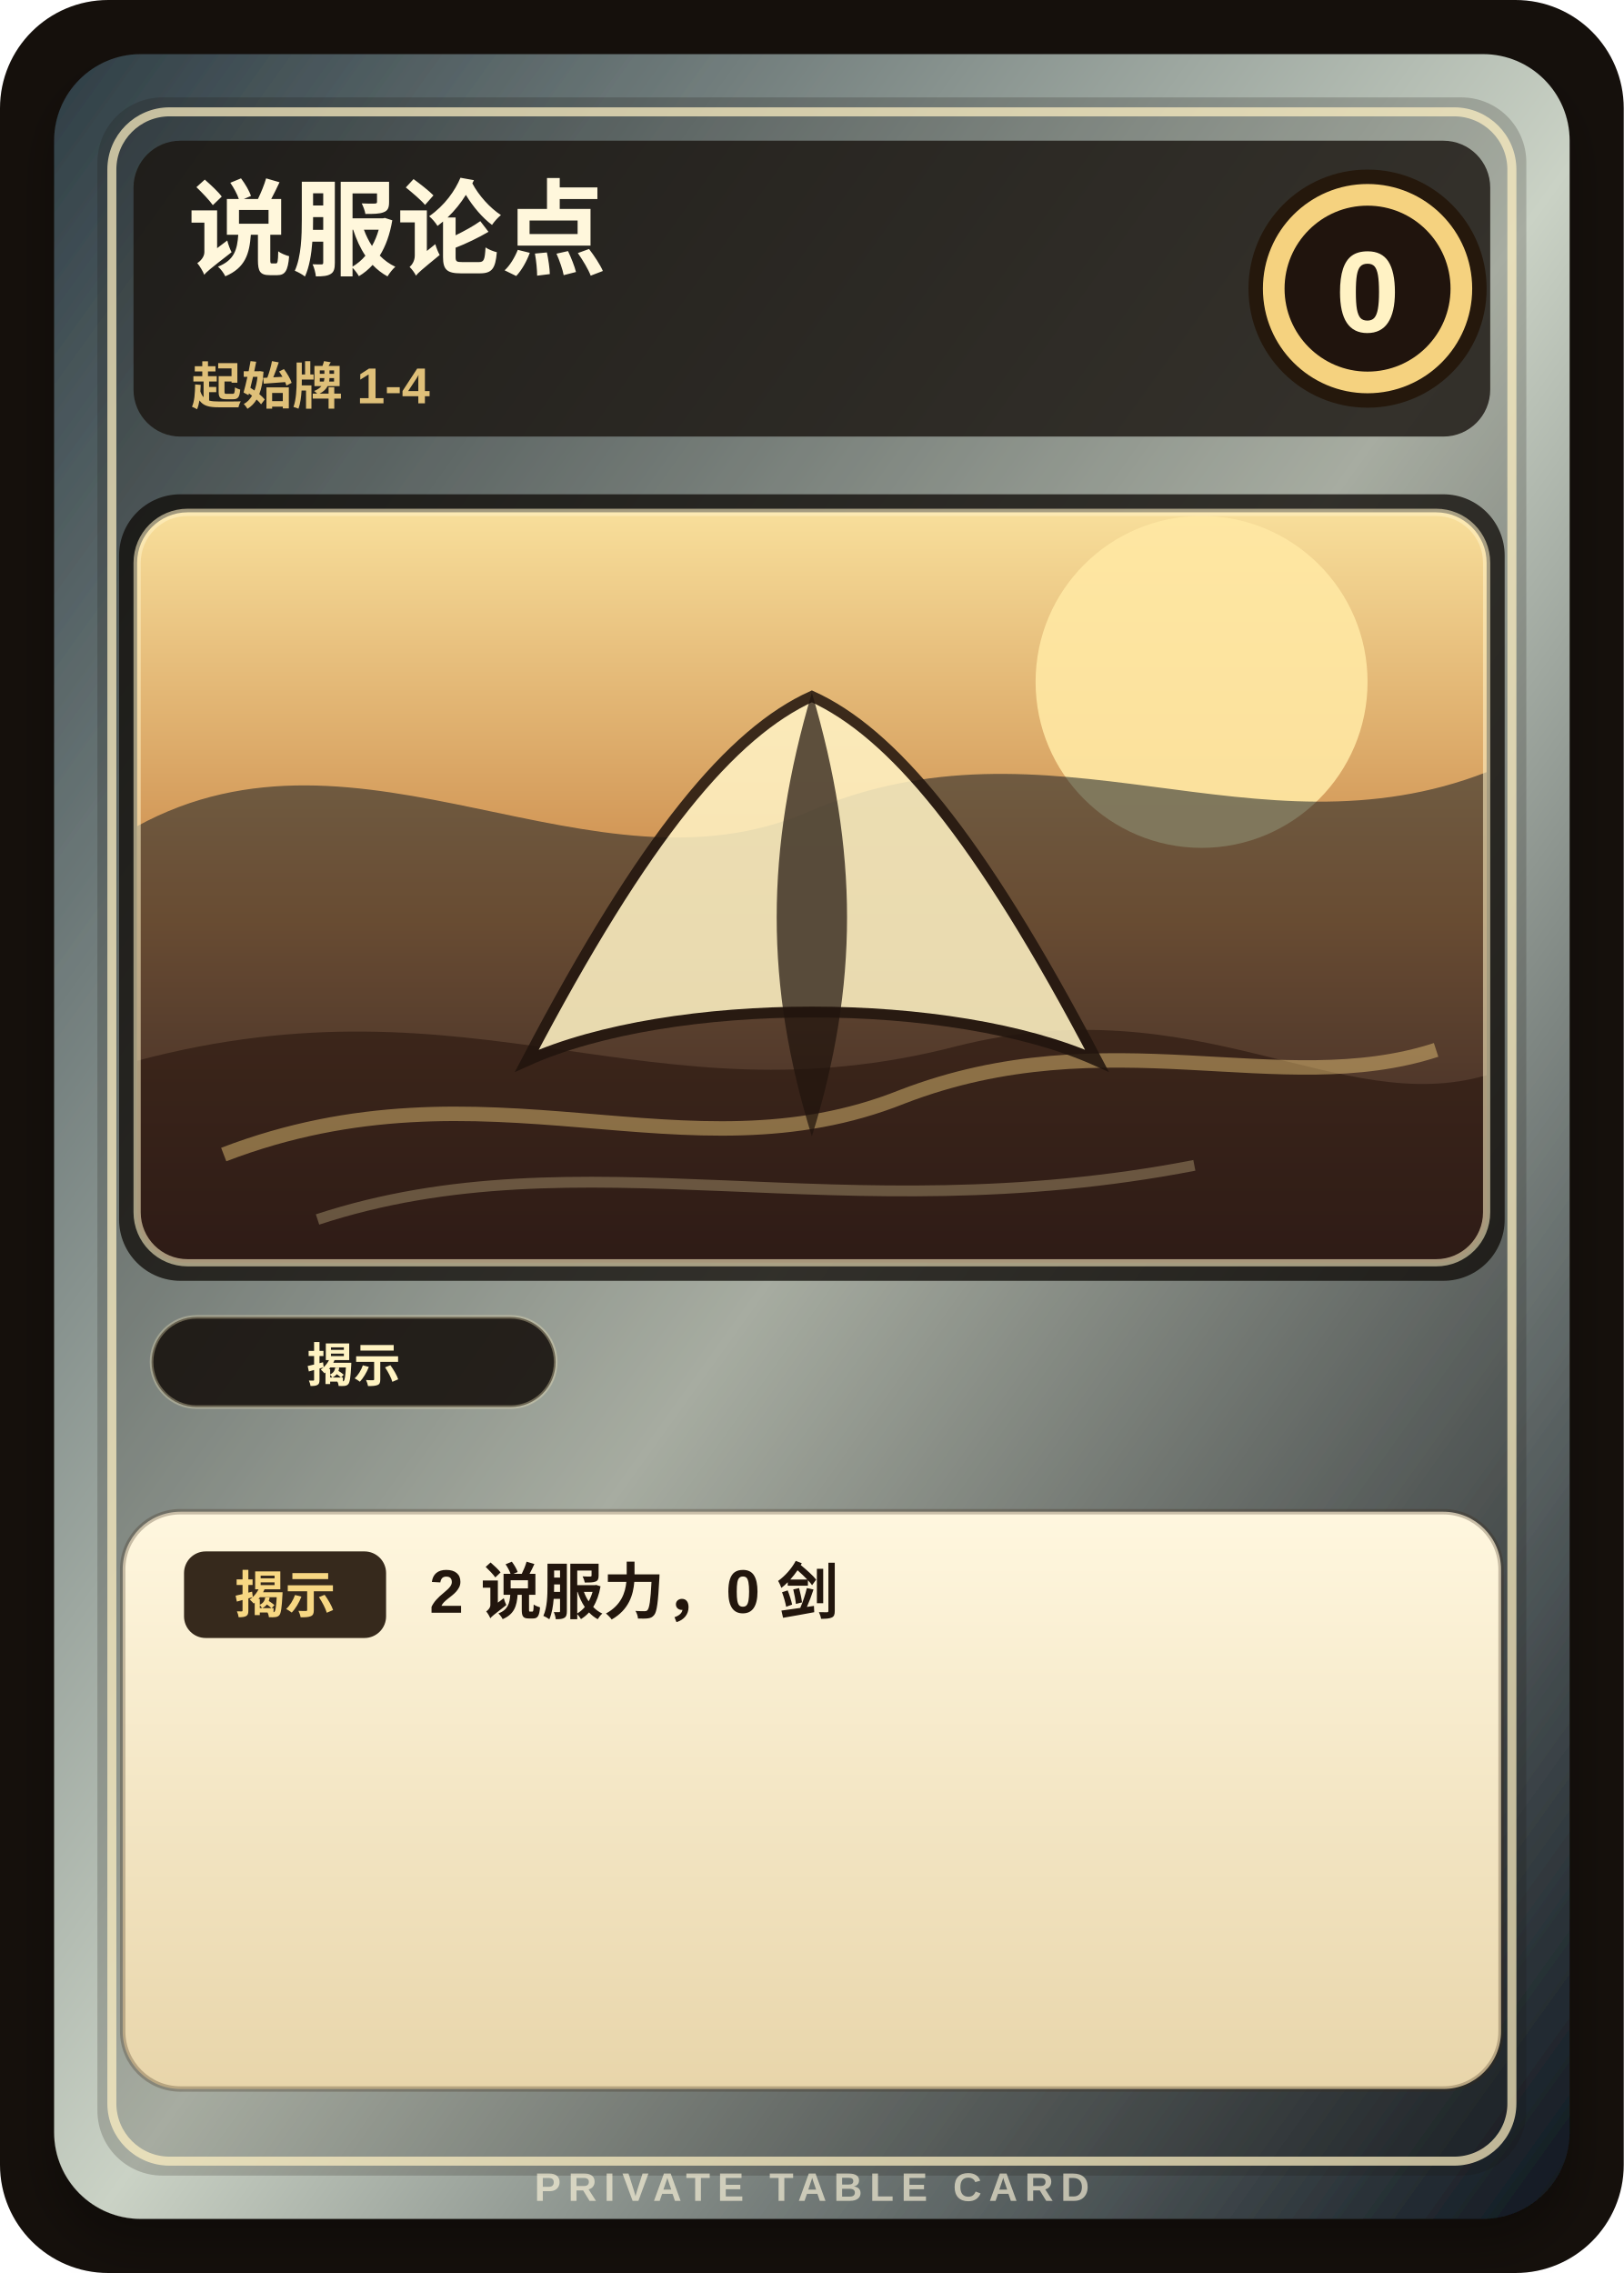
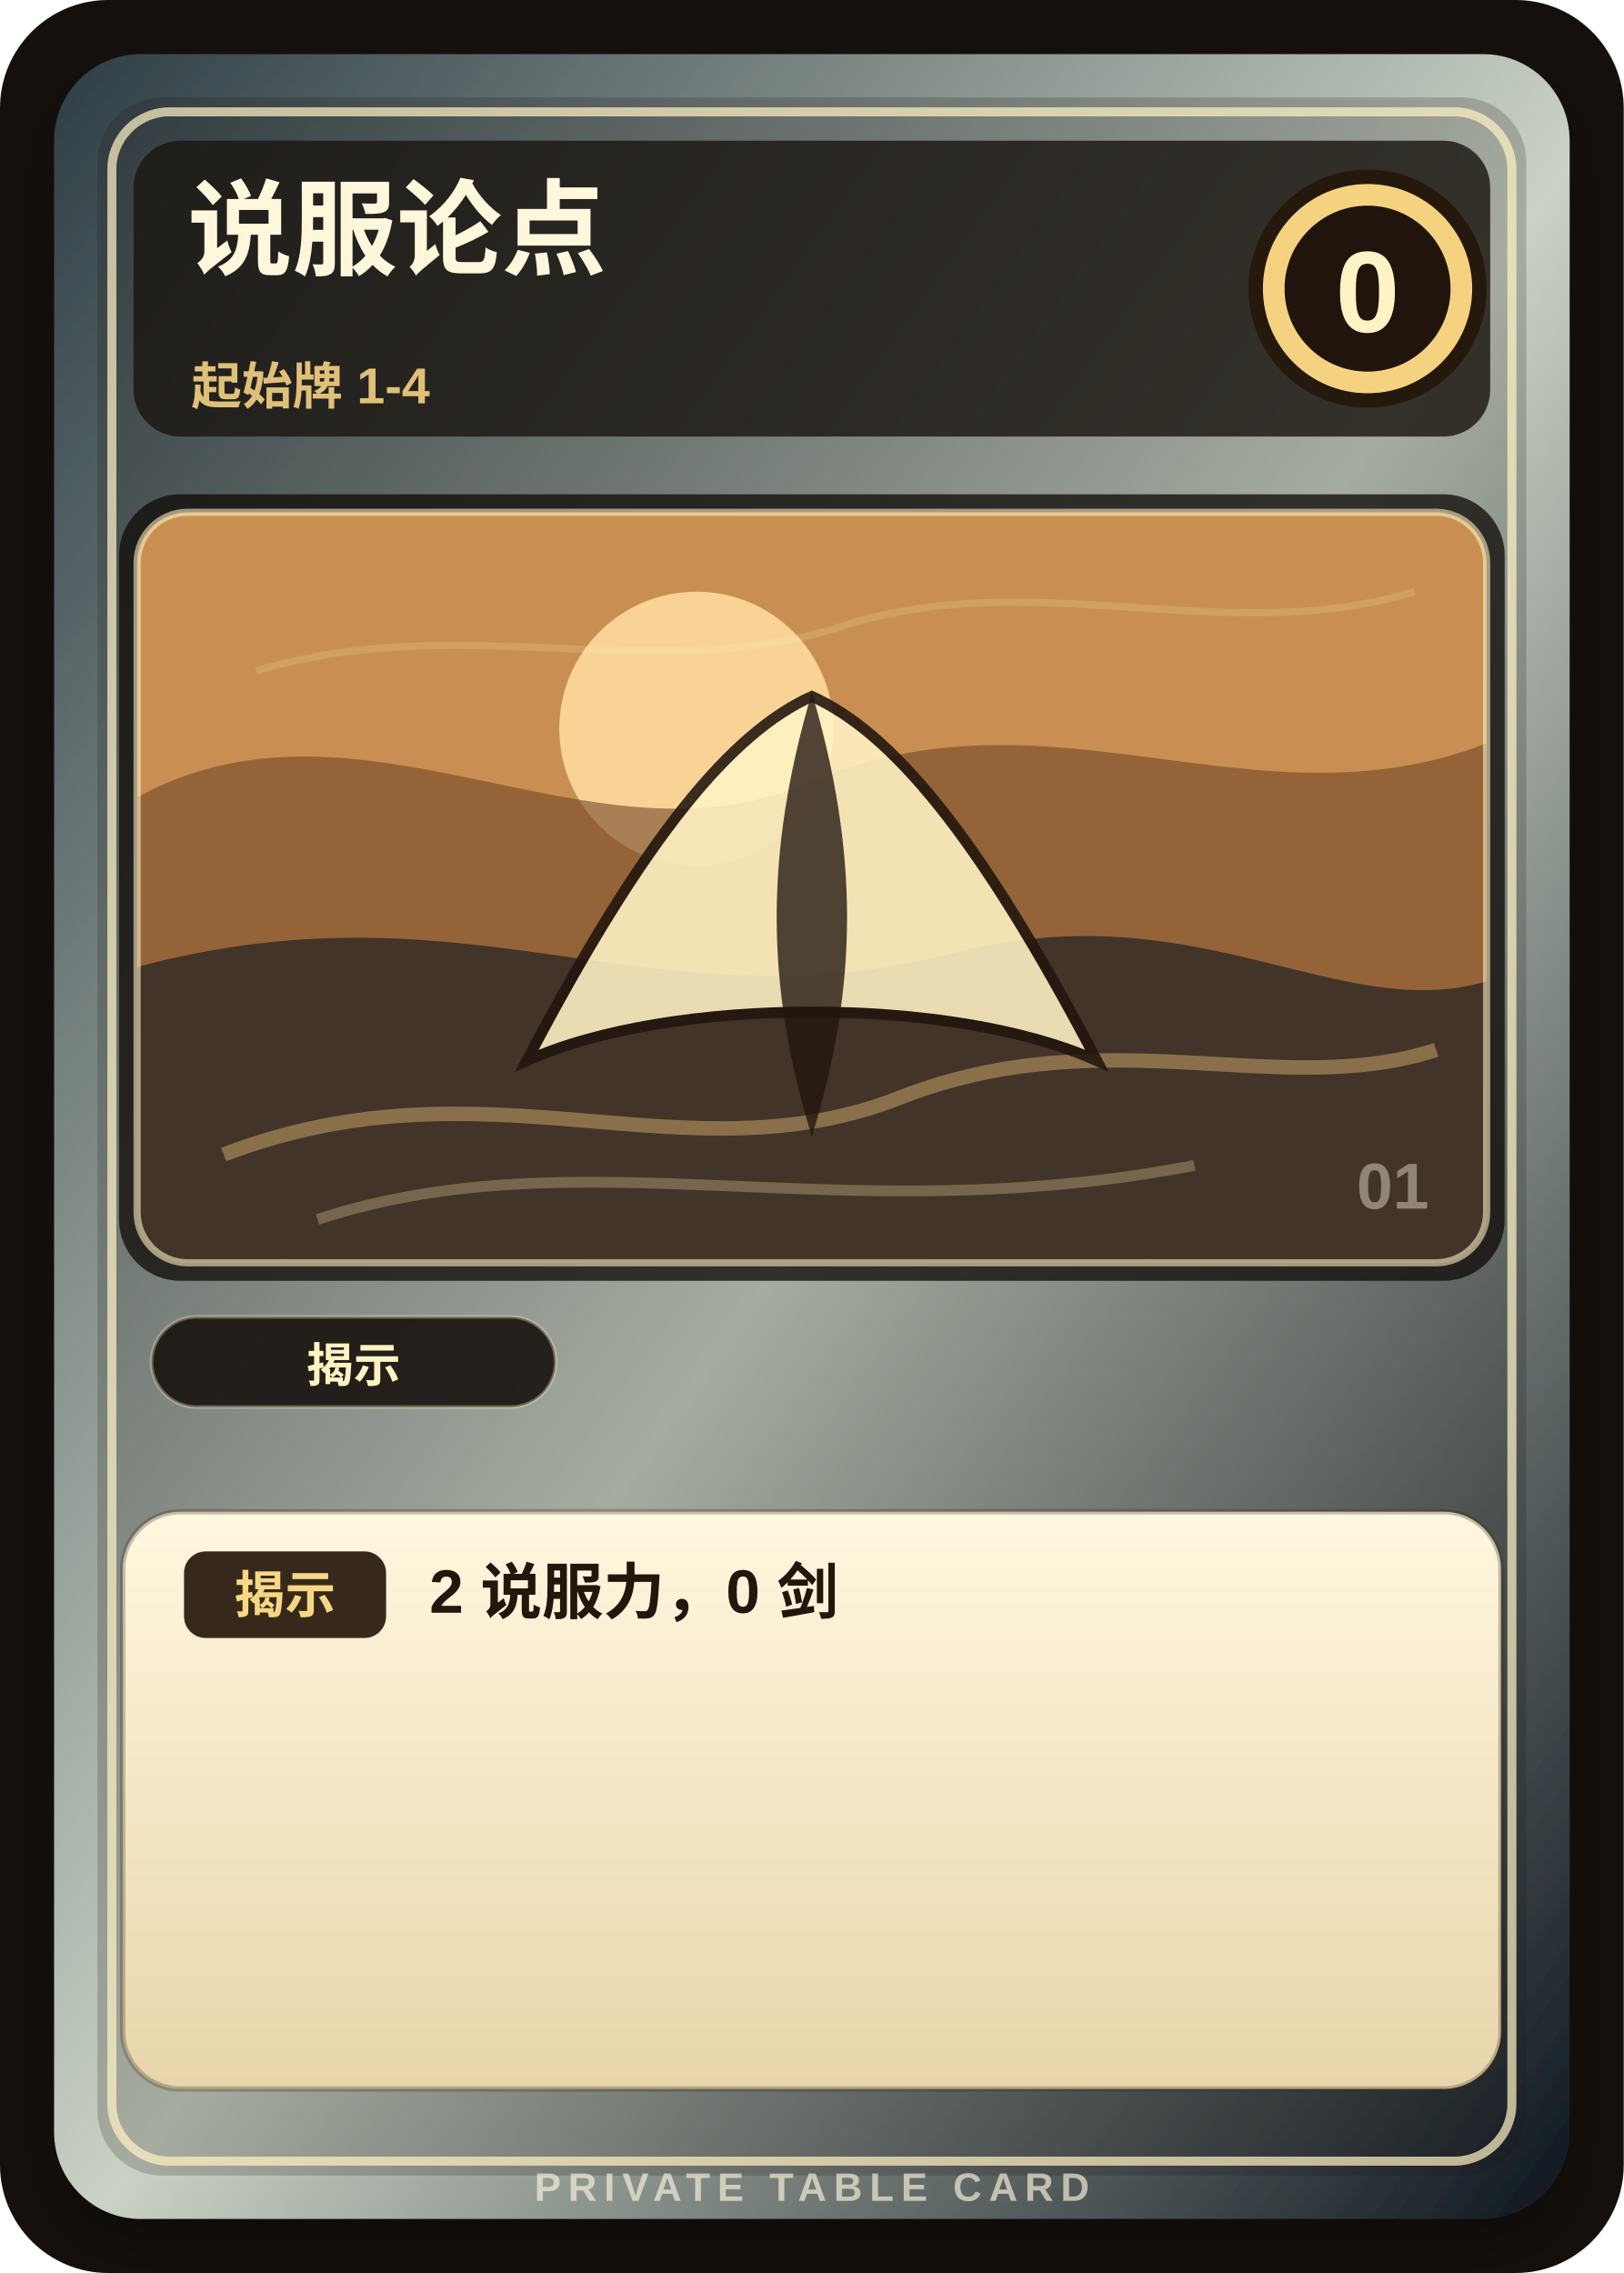
<svg xmlns="http://www.w3.org/2000/svg" width="450" height="630" viewBox="0 0 450 630">
  <defs>
    <linearGradient id="frame" x1="0" y1="0" x2="1" y2="1">
      <stop offset="0" stop-color="#2f3e46" />
      <stop offset="0.52" stop-color="#cad2c5" />
      <stop offset="1" stop-color="#0f1720" />
    </linearGradient>
    <linearGradient id="paper" x1="0" y1="0" x2="0" y2="1">
      <stop offset="0" stop-color="#fff7df" />
      <stop offset="1" stop-color="#e8d5aa" />
    </linearGradient>
    <linearGradient id="artSky" x1="0" y1="0" x2="0" y2="1">
      <stop offset="0" stop-color="#f8df9b" />
      <stop offset="0.55" stop-color="#c88445" />
      <stop offset="1" stop-color="#5f2f24" />
    </linearGradient>
    <filter id="softShadow" x="-12%" y="-12%" width="124%" height="124%">
      <feDropShadow dx="0" dy="7" stdDeviation="6" flood-color="#000000" flood-opacity="0.28" />
    </filter>
    <clipPath id="artClip">
      <rect x="38" y="142" width="374" height="208" rx="14" />
    </clipPath>
  </defs>
  <rect width="450" height="630" rx="30" fill="#15100c" />
  <rect x="15" y="15" width="420" height="600" rx="24" fill="url(#frame)" filter="url(#softShadow)" />
  <rect x="27" y="27" width="396" height="576" rx="18" fill="#19130e" opacity="0.2" />
  <rect x="31" y="31" width="388" height="568" rx="16" fill="none" stroke="#fff2c4" stroke-opacity="0.72" stroke-width="2.5" />
  <rect x="37" y="39" width="376" height="82" rx="13" fill="#1b1611" opacity="0.82" />
  <text x="52" y="74" font-family="Arial, 'PingFang SC', sans-serif" font-size="29" font-weight="900" fill="#fff7dc">说服论点</text>
  <text x="53" y="112" font-family="Arial, 'PingFang SC', sans-serif" font-size="14" font-weight="800" fill="#dfc079">起始牌 1-4</text>
  <circle cx="379" cy="80" r="31" fill="#f5d27f" stroke="#25180c" stroke-width="4" />
  <circle cx="379" cy="80" r="23" fill="#20140d" />
  <text x="379" y="92" text-anchor="middle" font-family="Arial, sans-serif" font-size="32" font-weight="900" fill="#fff2c4">0</text>
  <rect x="33" y="137" width="384" height="218" rx="17" fill="#110d09" opacity="0.78" />
  <g clip-path="url(#artClip)">
-     <rect x="38" y="142" width="374" height="208" fill="url(#artSky)" />
-     <circle cx="333" cy="189" r="46" fill="#ffe8a3" opacity="0.9" />
-     <path d="M38 229 C100 195, 164 251, 224 225 C291 196, 348 239, 412 214 L412 350 L38 350 Z" fill="#0f1720" opacity="0.52" />
-     <path d="M38 294 C132 269, 180 312, 265 290 C332 273, 371 310, 412 298 L412 350 L38 350 Z" fill="#2a170f" opacity="0.62" />
-     <path d="M62 320 C135 292, 190 328, 250 304 C307 282, 355 305, 398 291" fill="none" stroke="#f5d27f" stroke-opacity="0.44" stroke-width="4" />
+     <rect x="38" y="142" width="374" height="208" fill="#c98f52" />
+     <circle cx="193" cy="202" r="38" fill="#ffdda0" opacity="0.86" />
+     <path d="M71 186 C127 169, 181 190, 232 174 C286 156, 339 180, 392 164" fill="none" stroke="#fff3bd" stroke-opacity="0.16" stroke-width="2" />
+     <path d="M38 221 C100 187, 164 243, 224 217 C291 188, 348 231, 412 206 L412 350 L38 350 Z" fill="#704326" opacity="0.58" />
+     <path d="M38 268 C132 243, 180 286, 265 264 C332 247, 371 284, 412 272 L412 350 L38 350 Z" fill="#0f1720" opacity="0.62" />
+     <path d="M62 320 C135 292, 190 328, 250 304 C307 282, 355 305, 398 291" fill="none" stroke="#efc17a" stroke-opacity="0.42" stroke-width="4" />
    <path d="M88 338 C161 314, 233 342, 331 323" fill="none" stroke="#f8e6aa" stroke-opacity="0.28" stroke-width="3" />
-     <path d="M146 294 C179 231, 203 203, 225 193 C247 203, 271 231, 304 294 C264 276, 186 276, 146 294 Z" fill="#fff2c4" opacity="0.86" stroke="#20140d" stroke-width="3" />
-     <path d="M225 192 C212 236, 212 273, 225 315 C238 273, 238 236, 225 192 Z" fill="#20140d" opacity="0.72" />
+     <path d="M146 294 C179 231, 203 203, 225 193 C247 203, 271 231, 304 294 C264 276, 186 276, 146 294 Z" fill="#fff2c4" opacity="0.88" stroke="#20140d" stroke-width="3" />
+     <path d="M225 192 C212 236, 212 273, 225 315 C238 273, 238 236, 225 192 Z" fill="#20140d" opacity="0.78" />
+     <text x="396" y="335" text-anchor="end" font-family="Arial, sans-serif" font-size="18" font-weight="900" fill="#fff7dc" opacity="0.42">01</text>
  </g>
  <rect x="38" y="142" width="374" height="208" rx="14" fill="none" stroke="#fff2c4" stroke-opacity="0.58" stroke-width="2" />
  <g transform="translate(42 365)">
    <g transform="translate(0 0)">
      <rect width="112" height="25" rx="12.5" fill="#17120d" opacity="0.9" stroke="#fff2c4" stroke-opacity="0.34" />
      <text x="56" y="18" text-anchor="middle" font-family="Arial, 'PingFang SC', sans-serif" font-size="13" font-weight="900" fill="#fff3c2">揭示</text>
    </g>
  </g>
  <rect x="34" y="419" width="382" height="160" rx="16" fill="url(#paper)" stroke="#3b2a18" stroke-opacity="0.28" stroke-width="1.5" />
  <g>
    <rect x="51" y="430" width="56" height="24" rx="6" fill="#25180c" opacity="0.92" />
    <text x="79" y="447" text-anchor="middle" font-family="Arial, 'PingFang SC', sans-serif" font-size="14" font-weight="900" fill="#f7d783">揭示</text>
    <text x="119" y="447" font-family="Arial, 'PingFang SC', sans-serif" font-size="17" font-weight="800" fill="#22160d">2 说服力，0 剑</text>
  </g>
  <text x="225" y="610" text-anchor="middle" font-family="Arial, sans-serif" font-size="11" font-weight="800" letter-spacing="2" fill="#fff7dc" opacity="0.64">PRIVATE TABLE CARD</text>
</svg>
